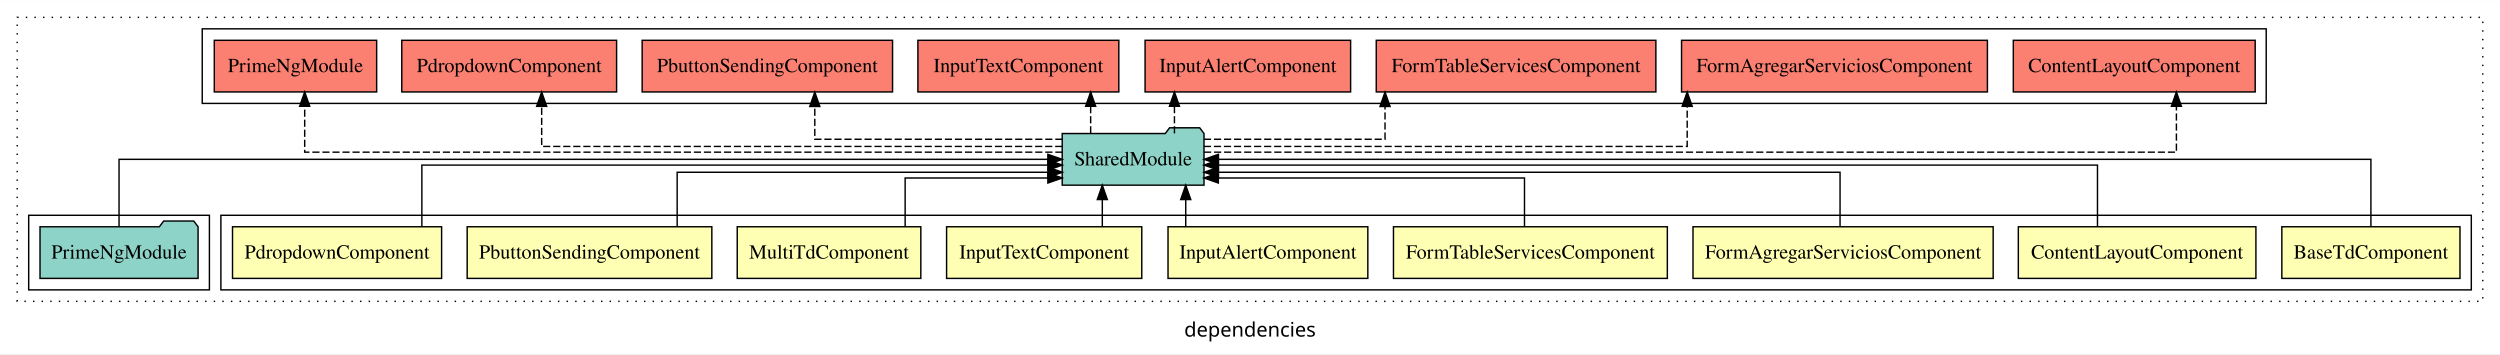
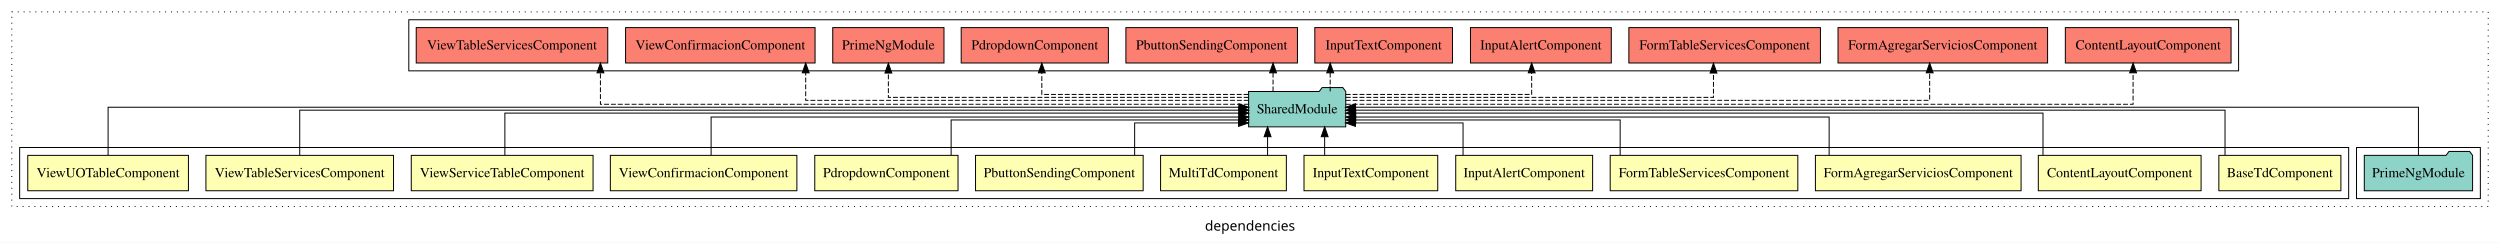
- <svg xmlns="http://www.w3.org/2000/svg" width="1743pt" height="247pt" viewBox="0.00 0.00 1743.00 246.80">
+ <svg xmlns="http://www.w3.org/2000/svg" width="2544pt" height="247pt" viewBox="0.00 0.00 2544.00 246.80">
  <g id="graph0" class="graph" transform="scale(1 1) rotate(0) translate(4 242.8)">
-     <polygon fill="white" stroke="transparent" points="-4,4 -4,-242.8 1739,-242.8 1739,4 -4,4" />
-     <text text-anchor="middle" x="867.5" y="-8.2" font-family="sans-serif" font-size="14.00">dependencies</text>
+     <polygon fill="white" stroke="transparent" points="-4,4 -4,-242.8 2540,-242.8 2540,4 -4,4" />
+     <text text-anchor="middle" x="1268" y="-8.2" font-family="sans-serif" font-size="14.00">dependencies</text>
    <g id="clust1" class="cluster">
-       <polygon fill="none" stroke="black" stroke-dasharray="1,5" points="8,-32.8 8,-230.8 1727,-230.8 1727,-32.8 8,-32.8" />
-     </g>
-     <g id="clust13" class="cluster">
-       <polygon fill="none" stroke="black" points="137,-170.8 137,-222.8 1576,-222.8 1576,-170.8 137,-170.8" />
+       <polygon fill="none" stroke="black" stroke-dasharray="1,5" points="8,-32.8 8,-230.8 2528,-230.8 2528,-32.8 8,-32.8" />
+     </g>
+     <g id="clust16" class="cluster">
+       <polygon fill="none" stroke="black" points="2394,-40.8 2394,-92.8 2520,-92.8 2520,-40.8 2394,-40.8" />
+     </g>
+     <g id="clust17" class="cluster">
+       <polygon fill="none" stroke="black" points="412,-170.8 412,-222.8 2274,-222.8 2274,-170.8 412,-170.8" />
    </g>
    <g id="clust2" class="cluster">
-       <polygon fill="none" stroke="black" points="150,-40.8 150,-92.8 1719,-92.8 1719,-40.8 150,-40.8" />
-     </g>
-     <g id="clust12" class="cluster">
-       <polygon fill="none" stroke="black" points="16,-40.8 16,-92.8 142,-92.8 142,-40.8 16,-40.8" />
+       <polygon fill="none" stroke="black" points="16,-40.8 16,-92.8 2386,-92.8 2386,-40.8 16,-40.8" />
    </g>
    <g id="node1" class="node">
-       <polygon fill="#ffffb3" stroke="black" points="1711.1,-84.8 1586.9,-84.8 1586.9,-48.8 1711.1,-48.8 1711.1,-84.8" />
-       <text text-anchor="middle" x="1649" y="-62.6" font-family="Times,serif" font-size="14.00">BaseTdComponent</text>
+       <polygon fill="#ffffb3" stroke="black" points="2378.1,-84.8 2253.9,-84.8 2253.9,-48.8 2378.1,-48.8 2378.1,-84.8" />
+       <text text-anchor="middle" x="2316" y="-62.6" font-family="Times,serif" font-size="14.00">BaseTdComponent</text>
+     </g>
+     <g id="node14" class="node">
+       <polygon fill="#8dd3c7" stroke="black" points="1365.43,-149.8 1362.43,-153.8 1341.43,-153.8 1338.43,-149.8 1266.57,-149.8 1266.57,-113.8 1365.43,-113.8 1365.43,-149.8" />
+       <text text-anchor="middle" x="1316" y="-127.6" font-family="Times,serif" font-size="14.00">SharedModule</text>
+     </g>
+     <g id="edge1" class="edge">
+       <path fill="none" stroke="black" d="M2260.18,-84.97C2260.18,-103.89 2260.18,-130.8 2260.18,-130.8 2260.18,-130.8 1375.43,-130.8 1375.43,-130.8" />
+       <polygon fill="black" stroke="black" points="1375.43,-127.3 1365.43,-130.8 1375.43,-134.3 1375.43,-127.3" />
+     </g>
+     <g id="node2" class="node">
+       <polygon fill="#ffffb3" stroke="black" points="2235.82,-84.8 2070.18,-84.8 2070.18,-48.8 2235.82,-48.8 2235.82,-84.8" />
+       <text text-anchor="middle" x="2153" y="-62.6" font-family="Times,serif" font-size="14.00">ContentLayoutComponent</text>
+     </g>
+     <g id="edge2" class="edge">
+       <path fill="none" stroke="black" d="M2074.95,-85.1C2074.95,-103.07 2074.95,-127.8 2074.95,-127.8 2074.95,-127.8 1375.5,-127.8 1375.5,-127.8" />
+       <polygon fill="black" stroke="black" points="1375.5,-124.3 1365.5,-127.8 1375.5,-131.3 1375.5,-124.3" />
+     </g>
+     <g id="node3" class="node">
+       <polygon fill="#ffffb3" stroke="black" points="2052.64,-84.8 1843.36,-84.8 1843.36,-48.8 2052.64,-48.8 2052.64,-84.8" />
+       <text text-anchor="middle" x="1948" y="-62.6" font-family="Times,serif" font-size="14.00">FormAgregarServiciosComponent</text>
+     </g>
+     <g id="edge3" class="edge">
+       <path fill="none" stroke="black" d="M1857.33,-84.84C1857.33,-101.53 1857.33,-123.8 1857.33,-123.8 1857.33,-123.8 1375.47,-123.8 1375.47,-123.8" />
+       <polygon fill="black" stroke="black" points="1375.47,-120.3 1365.47,-123.8 1375.47,-127.3 1375.47,-120.3" />
+     </g>
+     <g id="node4" class="node">
+       <polygon fill="#ffffb3" stroke="black" points="1825.47,-84.8 1634.53,-84.8 1634.53,-48.8 1825.47,-48.8 1825.47,-84.8" />
+       <text text-anchor="middle" x="1730" y="-62.6" font-family="Times,serif" font-size="14.00">FormTableServicesComponent</text>
+     </g>
+     <g id="edge4" class="edge">
+       <path fill="none" stroke="black" d="M1644.67,-85.08C1644.67,-100.75 1644.67,-120.8 1644.67,-120.8 1644.67,-120.8 1375.56,-120.8 1375.56,-120.8" />
+       <polygon fill="black" stroke="black" points="1375.56,-117.3 1365.56,-120.8 1375.56,-124.3 1375.56,-117.3" />
+     </g>
+     <g id="node5" class="node">
+       <polygon fill="#ffffb3" stroke="black" points="1616.65,-84.8 1477.35,-84.8 1477.35,-48.8 1616.65,-48.8 1616.65,-84.8" />
+       <text text-anchor="middle" x="1547" y="-62.6" font-family="Times,serif" font-size="14.00">InputAlertComponent</text>
+     </g>
+     <g id="edge5" class="edge">
+       <path fill="none" stroke="black" d="M1484.8,-84.92C1484.8,-99.58 1484.8,-117.8 1484.8,-117.8 1484.8,-117.8 1375.28,-117.8 1375.28,-117.8" />
+       <polygon fill="black" stroke="black" points="1375.28,-114.3 1365.28,-117.8 1375.28,-121.3 1375.28,-114.3" />
+     </g>
+     <g id="node6" class="node">
+       <polygon fill="#ffffb3" stroke="black" points="1459.04,-84.8 1322.96,-84.8 1322.96,-48.8 1459.04,-48.8 1459.04,-84.8" />
+       <text text-anchor="middle" x="1391" y="-62.6" font-family="Times,serif" font-size="14.00">InputTextComponent</text>
+     </g>
+     <g id="edge6" class="edge">
+       <path fill="none" stroke="black" d="M1343.97,-84.91C1343.97,-84.91 1343.97,-103.79 1343.97,-103.79" />
+       <polygon fill="black" stroke="black" points="1340.47,-103.79 1343.97,-113.79 1347.47,-103.79 1340.47,-103.79" />
+     </g>
+     <g id="node7" class="node">
+       <polygon fill="#ffffb3" stroke="black" points="1305,-84.8 1177,-84.8 1177,-48.8 1305,-48.8 1305,-84.8" />
+       <text text-anchor="middle" x="1241" y="-62.6" font-family="Times,serif" font-size="14.00">MultiTdComponent</text>
+     </g>
+     <g id="edge7" class="edge">
+       <path fill="none" stroke="black" d="M1285.89,-84.91C1285.89,-84.91 1285.89,-103.79 1285.89,-103.79" />
+       <polygon fill="black" stroke="black" points="1282.39,-103.79 1285.89,-113.79 1289.39,-103.79 1282.39,-103.79" />
+     </g>
+     <g id="node8" class="node">
+       <polygon fill="#ffffb3" stroke="black" points="1159.29,-84.8 988.71,-84.8 988.71,-48.8 1159.29,-48.8 1159.29,-84.8" />
+       <text text-anchor="middle" x="1074" y="-62.6" font-family="Times,serif" font-size="14.00">PbuttonSendingComponent</text>
+     </g>
+     <g id="edge8" class="edge">
+       <path fill="none" stroke="black" d="M1150.62,-84.92C1150.62,-99.58 1150.62,-117.8 1150.62,-117.8 1150.62,-117.8 1256.38,-117.8 1256.38,-117.8" />
+       <polygon fill="black" stroke="black" points="1256.38,-121.3 1266.38,-117.8 1256.38,-114.3 1256.38,-121.3" />
+     </g>
+     <g id="node9" class="node">
+       <polygon fill="#ffffb3" stroke="black" points="970.89,-84.8 825.11,-84.8 825.11,-48.8 970.89,-48.8 970.89,-84.8" />
+       <text text-anchor="middle" x="898" y="-62.6" font-family="Times,serif" font-size="14.00">PdropdownComponent</text>
+     </g>
+     <g id="edge9" class="edge">
+       <path fill="none" stroke="black" d="M963.87,-85.08C963.87,-100.75 963.87,-120.8 963.87,-120.8 963.87,-120.8 1256.67,-120.8 1256.67,-120.8" />
+       <polygon fill="black" stroke="black" points="1256.67,-124.3 1266.67,-120.8 1256.67,-117.3 1256.67,-124.3" />
    </g>
    <g id="node10" class="node">
-       <polygon fill="#8dd3c7" stroke="black" points="835.43,-149.8 832.43,-153.8 811.43,-153.8 808.43,-149.8 736.57,-149.8 736.57,-113.8 835.43,-113.8 835.43,-149.8" />
-       <text text-anchor="middle" x="786" y="-127.6" font-family="Times,serif" font-size="14.00">SharedModule</text>
-     </g>
-     <g id="edge1" class="edge">
-       <path fill="none" stroke="black" d="M1649,-84.91C1649,-104.14 1649,-131.8 1649,-131.8 1649,-131.8 845.5,-131.8 845.5,-131.8" />
-       <polygon fill="black" stroke="black" points="845.5,-128.3 835.5,-131.8 845.5,-135.3 845.5,-128.3" />
-     </g>
-     <g id="node2" class="node">
-       <polygon fill="#ffffb3" stroke="black" points="1568.82,-84.8 1403.18,-84.8 1403.18,-48.8 1568.82,-48.8 1568.82,-84.8" />
-       <text text-anchor="middle" x="1486" y="-62.6" font-family="Times,serif" font-size="14.00">ContentLayoutComponent</text>
-     </g>
-     <g id="edge2" class="edge">
-       <path fill="none" stroke="black" d="M1458.36,-85.1C1458.36,-103.07 1458.36,-127.8 1458.36,-127.8 1458.36,-127.8 845.44,-127.8 845.44,-127.8" />
-       <polygon fill="black" stroke="black" points="845.44,-124.3 835.44,-127.8 845.44,-131.3 845.44,-124.3" />
-     </g>
-     <g id="node3" class="node">
-       <polygon fill="#ffffb3" stroke="black" points="1385.64,-84.8 1176.36,-84.8 1176.36,-48.8 1385.64,-48.8 1385.64,-84.8" />
-       <text text-anchor="middle" x="1281" y="-62.6" font-family="Times,serif" font-size="14.00">FormAgregarServiciosComponent</text>
-     </g>
-     <g id="edge3" class="edge">
-       <path fill="none" stroke="black" d="M1278.88,-84.83C1278.88,-101.2 1278.88,-122.8 1278.88,-122.8 1278.88,-122.8 845.52,-122.8 845.52,-122.8" />
-       <polygon fill="black" stroke="black" points="845.52,-119.3 835.52,-122.8 845.52,-126.3 845.52,-119.3" />
-     </g>
-     <g id="node4" class="node">
-       <polygon fill="#ffffb3" stroke="black" points="1158.47,-84.8 967.53,-84.8 967.53,-48.8 1158.47,-48.8 1158.47,-84.8" />
-       <text text-anchor="middle" x="1063" y="-62.6" font-family="Times,serif" font-size="14.00">FormTableServicesComponent</text>
-     </g>
-     <g id="edge4" class="edge">
-       <path fill="none" stroke="black" d="M1058.88,-84.99C1058.88,-99.98 1058.88,-118.8 1058.88,-118.8 1058.88,-118.8 845.42,-118.8 845.42,-118.8" />
-       <polygon fill="black" stroke="black" points="845.42,-115.3 835.42,-118.8 845.42,-122.3 845.42,-115.3" />
-     </g>
-     <g id="node5" class="node">
-       <polygon fill="#ffffb3" stroke="black" points="949.65,-84.8 810.35,-84.8 810.35,-48.8 949.65,-48.8 949.65,-84.8" />
-       <text text-anchor="middle" x="880" y="-62.6" font-family="Times,serif" font-size="14.00">InputAlertComponent</text>
-     </g>
-     <g id="edge5" class="edge">
-       <path fill="none" stroke="black" d="M822.69,-84.91C822.69,-84.91 822.69,-103.79 822.69,-103.79" />
-       <polygon fill="black" stroke="black" points="819.19,-103.79 822.69,-113.79 826.19,-103.79 819.19,-103.79" />
-     </g>
-     <g id="node6" class="node">
-       <polygon fill="#ffffb3" stroke="black" points="792.04,-84.8 655.96,-84.8 655.96,-48.8 792.04,-48.8 792.04,-84.8" />
-       <text text-anchor="middle" x="724" y="-62.6" font-family="Times,serif" font-size="14.00">InputTextComponent</text>
-     </g>
-     <g id="edge6" class="edge">
-       <path fill="none" stroke="black" d="M764.53,-84.91C764.53,-84.91 764.53,-103.79 764.53,-103.79" />
-       <polygon fill="black" stroke="black" points="761.03,-103.79 764.53,-113.79 768.03,-103.79 761.03,-103.79" />
-     </g>
-     <g id="node7" class="node">
-       <polygon fill="#ffffb3" stroke="black" points="638,-84.8 510,-84.8 510,-48.8 638,-48.8 638,-84.8" />
-       <text text-anchor="middle" x="574" y="-62.6" font-family="Times,serif" font-size="14.00">MultiTdComponent</text>
-     </g>
-     <g id="edge7" class="edge">
-       <path fill="none" stroke="black" d="M627.06,-84.99C627.06,-99.98 627.06,-118.8 627.06,-118.8 627.06,-118.8 726.58,-118.8 726.58,-118.8" />
-       <polygon fill="black" stroke="black" points="726.58,-122.3 736.58,-118.8 726.58,-115.3 726.58,-122.3" />
-     </g>
-     <g id="node8" class="node">
-       <polygon fill="#ffffb3" stroke="black" points="492.29,-84.8 321.71,-84.8 321.71,-48.8 492.29,-48.8 492.29,-84.8" />
-       <text text-anchor="middle" x="407" y="-62.6" font-family="Times,serif" font-size="14.00">PbuttonSendingComponent</text>
-     </g>
-     <g id="edge8" class="edge">
-       <path fill="none" stroke="black" d="M468.12,-84.83C468.12,-101.2 468.12,-122.8 468.12,-122.8 468.12,-122.8 726.68,-122.8 726.68,-122.8" />
-       <polygon fill="black" stroke="black" points="726.68,-126.3 736.68,-122.8 726.68,-119.3 726.68,-126.3" />
-     </g>
-     <g id="node9" class="node">
-       <polygon fill="#ffffb3" stroke="black" points="303.89,-84.8 158.11,-84.8 158.11,-48.8 303.89,-48.8 303.89,-84.8" />
-       <text text-anchor="middle" x="231" y="-62.6" font-family="Times,serif" font-size="14.00">PdropdownComponent</text>
-     </g>
-     <g id="edge9" class="edge">
-       <path fill="none" stroke="black" d="M290.12,-85.1C290.12,-103.07 290.12,-127.8 290.12,-127.8 290.12,-127.8 726.64,-127.8 726.64,-127.8" />
-       <polygon fill="black" stroke="black" points="726.64,-131.3 736.64,-127.8 726.64,-124.3 726.64,-131.3" />
+       <polygon fill="#ffffb3" stroke="black" points="806.91,-84.8 617.09,-84.8 617.09,-48.8 806.91,-48.8 806.91,-84.8" />
+       <text text-anchor="middle" x="712" y="-62.6" font-family="Times,serif" font-size="14.00">ViewConfirmacionComponent</text>
+     </g>
+     <g id="edge10" class="edge">
+       <path fill="none" stroke="black" d="M719.62,-84.84C719.62,-101.53 719.62,-123.8 719.62,-123.8 719.62,-123.8 1256.69,-123.8 1256.69,-123.8" />
+       <polygon fill="black" stroke="black" points="1256.69,-127.3 1266.69,-123.8 1256.69,-120.3 1256.69,-127.3" />
+     </g>
+     <g id="node11" class="node">
+       <polygon fill="#ffffb3" stroke="black" points="599.5,-84.8 414.5,-84.8 414.5,-48.8 599.5,-48.8 599.5,-84.8" />
+       <text text-anchor="middle" x="507" y="-62.6" font-family="Times,serif" font-size="14.00">ViewServiceTableComponent</text>
+     </g>
+     <g id="edge11" class="edge">
+       <path fill="none" stroke="black" d="M509.76,-85.1C509.76,-103.07 509.76,-127.8 509.76,-127.8 509.76,-127.8 1256.78,-127.8 1256.78,-127.8" />
+       <polygon fill="black" stroke="black" points="1256.78,-131.3 1266.78,-127.8 1256.78,-124.3 1256.78,-131.3" />
    </g>
    <g id="node12" class="node">
-       <polygon fill="#fb8072" stroke="black" points="1568.32,-214.8 1399.68,-214.8 1399.68,-178.8 1568.32,-178.8 1568.32,-214.8" />
-       <text text-anchor="middle" x="1484" y="-192.6" font-family="Times,serif" font-size="14.00">ContentLayoutComponent </text>
-     </g>
-     <g id="edge11" class="edge">
-       <path fill="none" stroke="black" stroke-dasharray="5,2" d="M835.42,-136.8C999.14,-136.8 1513.39,-136.8 1513.39,-136.8 1513.39,-136.8 1513.39,-168.8 1513.39,-168.8" />
-       <polygon fill="black" stroke="black" points="1509.89,-168.8 1513.39,-178.8 1516.89,-168.8 1509.89,-168.8" />
+       <polygon fill="#ffffb3" stroke="black" points="396.45,-84.8 205.55,-84.8 205.55,-48.8 396.45,-48.8 396.45,-84.8" />
+       <text text-anchor="middle" x="301" y="-62.6" font-family="Times,serif" font-size="14.00">ViewTableServicesComponent</text>
+     </g>
+     <g id="edge12" class="edge">
+       <path fill="none" stroke="black" d="M301,-84.97C301,-103.89 301,-130.8 301,-130.8 301,-130.8 1256.7,-130.8 1256.7,-130.8" />
+       <polygon fill="black" stroke="black" points="1256.7,-134.3 1266.7,-130.8 1256.7,-127.3 1256.7,-134.3" />
    </g>
    <g id="node13" class="node">
-       <polygon fill="#fb8072" stroke="black" points="1381.63,-214.8 1168.37,-214.8 1168.37,-178.8 1381.63,-178.8 1381.63,-214.8" />
-       <text text-anchor="middle" x="1275" y="-192.6" font-family="Times,serif" font-size="14.00">FormAgregarServiciosComponent </text>
-     </g>
-     <g id="edge12" class="edge">
-       <path fill="none" stroke="black" stroke-dasharray="5,2" d="M835.32,-140.8C939.46,-140.8 1172.31,-140.8 1172.31,-140.8 1172.31,-140.8 1172.31,-168.77 1172.31,-168.77" />
-       <polygon fill="black" stroke="black" points="1168.81,-168.77 1172.31,-178.77 1175.81,-168.77 1168.81,-168.77" />
-     </g>
-     <g id="node14" class="node">
-       <polygon fill="#fb8072" stroke="black" points="1150.47,-214.8 955.53,-214.8 955.53,-178.8 1150.47,-178.8 1150.47,-214.8" />
-       <text text-anchor="middle" x="1053" y="-192.6" font-family="Times,serif" font-size="14.00">FormTableServicesComponent </text>
+       <polygon fill="#ffffb3" stroke="black" points="187.75,-84.8 24.25,-84.8 24.25,-48.8 187.75,-48.8 187.75,-84.8" />
+       <text text-anchor="middle" x="106" y="-62.6" font-family="Times,serif" font-size="14.00">ViewUOTableComponent</text>
    </g>
    <g id="edge13" class="edge">
-       <path fill="none" stroke="black" stroke-dasharray="5,2" d="M835.39,-145.8C887.34,-145.8 961.64,-145.8 961.64,-145.8 961.64,-145.8 961.64,-168.68 961.64,-168.68" />
-       <polygon fill="black" stroke="black" points="958.14,-168.68 961.64,-178.68 965.14,-168.68 958.14,-168.68" />
+       <path fill="none" stroke="black" d="M106,-85.11C106,-104.95 106,-133.8 106,-133.8 106,-133.8 1256.69,-133.8 1256.69,-133.8" />
+       <polygon fill="black" stroke="black" points="1256.69,-137.3 1266.69,-133.8 1256.69,-130.3 1256.69,-137.3" />
+     </g>
+     <g id="node16" class="node">
+       <polygon fill="#fb8072" stroke="black" points="2266.32,-214.8 2097.68,-214.8 2097.68,-178.8 2266.32,-178.8 2266.32,-214.8" />
+       <text text-anchor="middle" x="2182" y="-192.6" font-family="Times,serif" font-size="14.00">ContentLayoutComponent </text>
+     </g>
+     <g id="edge15" class="edge">
+       <path fill="none" stroke="black" stroke-dasharray="5,2" d="M1365.41,-136.8C1546.95,-136.8 2166.62,-136.8 2166.62,-136.8 2166.62,-136.8 2166.62,-168.8 2166.62,-168.8" />
+       <polygon fill="black" stroke="black" points="2163.13,-168.8 2166.62,-178.8 2170.13,-168.8 2163.13,-168.8" />
+     </g>
+     <g id="node17" class="node">
+       <polygon fill="#fb8072" stroke="black" points="2079.63,-214.8 1866.37,-214.8 1866.37,-178.8 2079.63,-178.8 2079.63,-214.8" />
+       <text text-anchor="middle" x="1973" y="-192.6" font-family="Times,serif" font-size="14.00">FormAgregarServiciosComponent </text>
+     </g>
+     <g id="edge16" class="edge">
+       <path fill="none" stroke="black" stroke-dasharray="5,2" d="M1365.44,-140.8C1516.15,-140.8 1959.62,-140.8 1959.62,-140.8 1959.62,-140.8 1959.62,-168.77 1959.62,-168.77" />
+       <polygon fill="black" stroke="black" points="1956.13,-168.77 1959.62,-178.77 1963.13,-168.77 1956.13,-168.77" />
+     </g>
+     <g id="node18" class="node">
+       <polygon fill="#fb8072" stroke="black" points="1848.47,-214.8 1653.53,-214.8 1653.53,-178.8 1848.47,-178.8 1848.47,-214.8" />
+       <text text-anchor="middle" x="1751" y="-192.6" font-family="Times,serif" font-size="14.00">FormTableServicesComponent </text>
+     </g>
+     <g id="edge17" class="edge">
+       <path fill="none" stroke="black" stroke-dasharray="5,2" d="M1365.42,-143.8C1477.17,-143.8 1739.62,-143.8 1739.62,-143.8 1739.62,-143.8 1739.62,-168.56 1739.62,-168.56" />
+       <polygon fill="black" stroke="black" points="1736.13,-168.56 1739.62,-178.56 1743.13,-168.56 1736.13,-168.56" />
+     </g>
+     <g id="node19" class="node">
+       <polygon fill="#fb8072" stroke="black" points="1635.65,-214.8 1492.35,-214.8 1492.35,-178.8 1635.65,-178.8 1635.65,-214.8" />
+       <text text-anchor="middle" x="1564" y="-192.6" font-family="Times,serif" font-size="14.00">InputAlertComponent </text>
+     </g>
+     <g id="edge18" class="edge">
+       <path fill="none" stroke="black" stroke-dasharray="5,2" d="M1365.44,-146.8C1435.34,-146.8 1554.62,-146.8 1554.62,-146.8 1554.62,-146.8 1554.62,-168.75 1554.62,-168.75" />
+       <polygon fill="black" stroke="black" points="1551.13,-168.75 1554.62,-178.75 1558.13,-168.75 1551.13,-168.75" />
+     </g>
+     <g id="node20" class="node">
+       <polygon fill="#fb8072" stroke="black" points="1474.04,-214.8 1333.96,-214.8 1333.96,-178.8 1474.04,-178.8 1474.04,-214.8" />
+       <text text-anchor="middle" x="1404" y="-192.6" font-family="Times,serif" font-size="14.00">InputTextComponent </text>
+     </g>
+     <g id="edge19" class="edge">
+       <path fill="none" stroke="black" stroke-dasharray="5,2" d="M1349.6,-149.91C1349.6,-149.91 1349.6,-168.79 1349.6,-168.79" />
+       <polygon fill="black" stroke="black" points="1346.1,-168.79 1349.6,-178.79 1353.1,-168.79 1346.1,-168.79" />
+     </g>
+     <g id="node21" class="node">
+       <polygon fill="#fb8072" stroke="black" points="1316.29,-214.8 1141.71,-214.8 1141.71,-178.8 1316.29,-178.8 1316.29,-214.8" />
+       <text text-anchor="middle" x="1229" y="-192.6" font-family="Times,serif" font-size="14.00">PbuttonSendingComponent </text>
+     </g>
+     <g id="edge20" class="edge">
+       <path fill="none" stroke="black" stroke-dasharray="5,2" d="M1291.46,-149.91C1291.46,-149.91 1291.46,-168.79 1291.46,-168.79" />
+       <polygon fill="black" stroke="black" points="1287.96,-168.79 1291.46,-178.79 1294.96,-168.79 1287.96,-168.79" />
+     </g>
+     <g id="node22" class="node">
+       <polygon fill="#fb8072" stroke="black" points="1123.89,-214.8 974.11,-214.8 974.11,-178.8 1123.89,-178.8 1123.89,-214.8" />
+       <text text-anchor="middle" x="1049" y="-192.6" font-family="Times,serif" font-size="14.00">PdropdownComponent </text>
+     </g>
+     <g id="edge21" class="edge">
+       <path fill="none" stroke="black" stroke-dasharray="5,2" d="M1266.51,-146.8C1191.12,-146.8 1056.15,-146.8 1056.15,-146.8 1056.15,-146.8 1056.15,-168.75 1056.15,-168.75" />
+       <polygon fill="black" stroke="black" points="1052.65,-168.75 1056.15,-178.75 1059.65,-168.75 1052.65,-168.75" />
+     </g>
+     <g id="node23" class="node">
+       <polygon fill="#fb8072" stroke="black" points="956.6,-214.8 843.4,-214.8 843.4,-178.8 956.6,-178.8 956.6,-214.8" />
+       <text text-anchor="middle" x="900" y="-192.6" font-family="Times,serif" font-size="14.00">PrimeNgModule </text>
+     </g>
+     <g id="edge22" class="edge">
+       <path fill="none" stroke="black" stroke-dasharray="5,2" d="M1266.65,-143.8C1156.45,-143.8 900,-143.8 900,-143.8 900,-143.8 900,-168.56 900,-168.56" />
+       <polygon fill="black" stroke="black" points="896.5,-168.56 900,-178.56 903.5,-168.56 896.5,-168.56" />
+     </g>
+     <g id="node24" class="node">
+       <polygon fill="#fb8072" stroke="black" points="825.41,-214.8 632.59,-214.8 632.59,-178.8 825.41,-178.8 825.41,-214.8" />
+       <text text-anchor="middle" x="729" y="-192.6" font-family="Times,serif" font-size="14.00">ViewConfirmacionComponent </text>
+     </g>
+     <g id="edge23" class="edge">
+       <path fill="none" stroke="black" stroke-dasharray="5,2" d="M1266.68,-140.8C1140.51,-140.8 815.88,-140.8 815.88,-140.8 815.88,-140.8 815.88,-168.77 815.88,-168.77" />
+       <polygon fill="black" stroke="black" points="812.38,-168.77 815.88,-178.77 819.38,-168.77 812.38,-168.77" />
+     </g>
+     <g id="node25" class="node">
+       <polygon fill="#fb8072" stroke="black" points="614.45,-214.8 419.55,-214.8 419.55,-178.8 614.45,-178.8 614.45,-214.8" />
+       <text text-anchor="middle" x="517" y="-192.6" font-family="Times,serif" font-size="14.00">ViewTableServicesComponent </text>
+     </g>
+     <g id="edge24" class="edge">
+       <path fill="none" stroke="black" stroke-dasharray="5,2" d="M1266.71,-136.8C1105.92,-136.8 606.99,-136.8 606.99,-136.8 606.99,-136.8 606.99,-168.8 606.99,-168.8" />
+       <polygon fill="black" stroke="black" points="603.49,-168.8 606.99,-178.8 610.49,-168.8 603.49,-168.8" />
    </g>
    <g id="node15" class="node">
-       <polygon fill="#fb8072" stroke="black" points="937.65,-214.8 794.35,-214.8 794.35,-178.8 937.65,-178.8 937.65,-214.8" />
-       <text text-anchor="middle" x="866" y="-192.6" font-family="Times,serif" font-size="14.00">InputAlertComponent </text>
+       <polygon fill="#8dd3c7" stroke="black" points="2512.1,-84.8 2509.1,-88.8 2488.1,-88.8 2485.1,-84.8 2401.9,-84.8 2401.9,-48.8 2512.1,-48.8 2512.1,-84.8" />
+       <text text-anchor="middle" x="2457" y="-62.6" font-family="Times,serif" font-size="14.00">PrimeNgModule</text>
    </g>
    <g id="edge14" class="edge">
-       <path fill="none" stroke="black" stroke-dasharray="5,2" d="M814.82,-149.91C814.82,-149.91 814.82,-168.79 814.82,-168.79" />
-       <polygon fill="black" stroke="black" points="811.32,-168.79 814.82,-178.79 818.32,-168.79 811.32,-168.79" />
-     </g>
-     <g id="node16" class="node">
-       <polygon fill="#fb8072" stroke="black" points="776.04,-214.8 635.96,-214.8 635.96,-178.8 776.04,-178.8 776.04,-214.8" />
-       <text text-anchor="middle" x="706" y="-192.6" font-family="Times,serif" font-size="14.00">InputTextComponent </text>
-     </g>
-     <g id="edge15" class="edge">
-       <path fill="none" stroke="black" stroke-dasharray="5,2" d="M756.4,-149.91C756.4,-149.91 756.4,-168.79 756.4,-168.79" />
-       <polygon fill="black" stroke="black" points="752.9,-168.79 756.4,-178.79 759.9,-168.79 752.9,-168.79" />
-     </g>
-     <g id="node17" class="node">
-       <polygon fill="#fb8072" stroke="black" points="618.29,-214.8 443.71,-214.8 443.71,-178.8 618.29,-178.8 618.29,-214.8" />
-       <text text-anchor="middle" x="531" y="-192.6" font-family="Times,serif" font-size="14.00">PbuttonSendingComponent </text>
-     </g>
-     <g id="edge16" class="edge">
-       <path fill="none" stroke="black" stroke-dasharray="5,2" d="M736.75,-145.8C671.36,-145.8 564.07,-145.8 564.07,-145.8 564.07,-145.8 564.07,-168.68 564.07,-168.68" />
-       <polygon fill="black" stroke="black" points="560.57,-168.68 564.07,-178.68 567.57,-168.68 560.57,-168.68" />
-     </g>
-     <g id="node18" class="node">
-       <polygon fill="#fb8072" stroke="black" points="425.89,-214.8 276.11,-214.8 276.11,-178.8 425.89,-178.8 425.89,-214.8" />
-       <text text-anchor="middle" x="351" y="-192.6" font-family="Times,serif" font-size="14.00">PdropdownComponent </text>
-     </g>
-     <g id="edge17" class="edge">
-       <path fill="none" stroke="black" stroke-dasharray="5,2" d="M736.67,-140.8C627.22,-140.8 373.65,-140.8 373.65,-140.8 373.65,-140.8 373.65,-168.77 373.65,-168.77" />
-       <polygon fill="black" stroke="black" points="370.15,-168.77 373.65,-178.77 377.15,-168.77 370.15,-168.77" />
-     </g>
-     <g id="node19" class="node">
-       <polygon fill="#fb8072" stroke="black" points="258.6,-214.8 145.4,-214.8 145.4,-178.8 258.6,-178.8 258.6,-214.8" />
-       <text text-anchor="middle" x="202" y="-192.6" font-family="Times,serif" font-size="14.00">PrimeNgModule </text>
-     </g>
-     <g id="edge18" class="edge">
-       <path fill="none" stroke="black" stroke-dasharray="5,2" d="M736.76,-136.8C597.08,-136.8 208.43,-136.8 208.43,-136.8 208.43,-136.8 208.43,-168.8 208.43,-168.8" />
-       <polygon fill="black" stroke="black" points="204.93,-168.8 208.43,-178.8 211.93,-168.8 204.93,-168.8" />
-     </g>
-     <g id="node11" class="node">
-       <polygon fill="#8dd3c7" stroke="black" points="134.1,-84.8 131.1,-88.8 110.1,-88.8 107.1,-84.8 23.9,-84.8 23.9,-48.8 134.1,-48.8 134.1,-84.8" />
-       <text text-anchor="middle" x="79" y="-62.6" font-family="Times,serif" font-size="14.00">PrimeNgModule</text>
-     </g>
-     <g id="edge10" class="edge">
-       <path fill="none" stroke="black" d="M79,-84.91C79,-104.14 79,-131.8 79,-131.8 79,-131.8 726.57,-131.8 726.57,-131.8" />
-       <polygon fill="black" stroke="black" points="726.57,-135.3 736.57,-131.8 726.57,-128.3 726.57,-135.3" />
+       <path fill="none" stroke="black" d="M2457,-85.11C2457,-104.95 2457,-133.8 2457,-133.8 2457,-133.8 1375.39,-133.8 1375.39,-133.8" />
+       <polygon fill="black" stroke="black" points="1375.39,-130.3 1365.39,-133.8 1375.39,-137.3 1375.39,-130.3" />
    </g>
  </g>
</svg>
